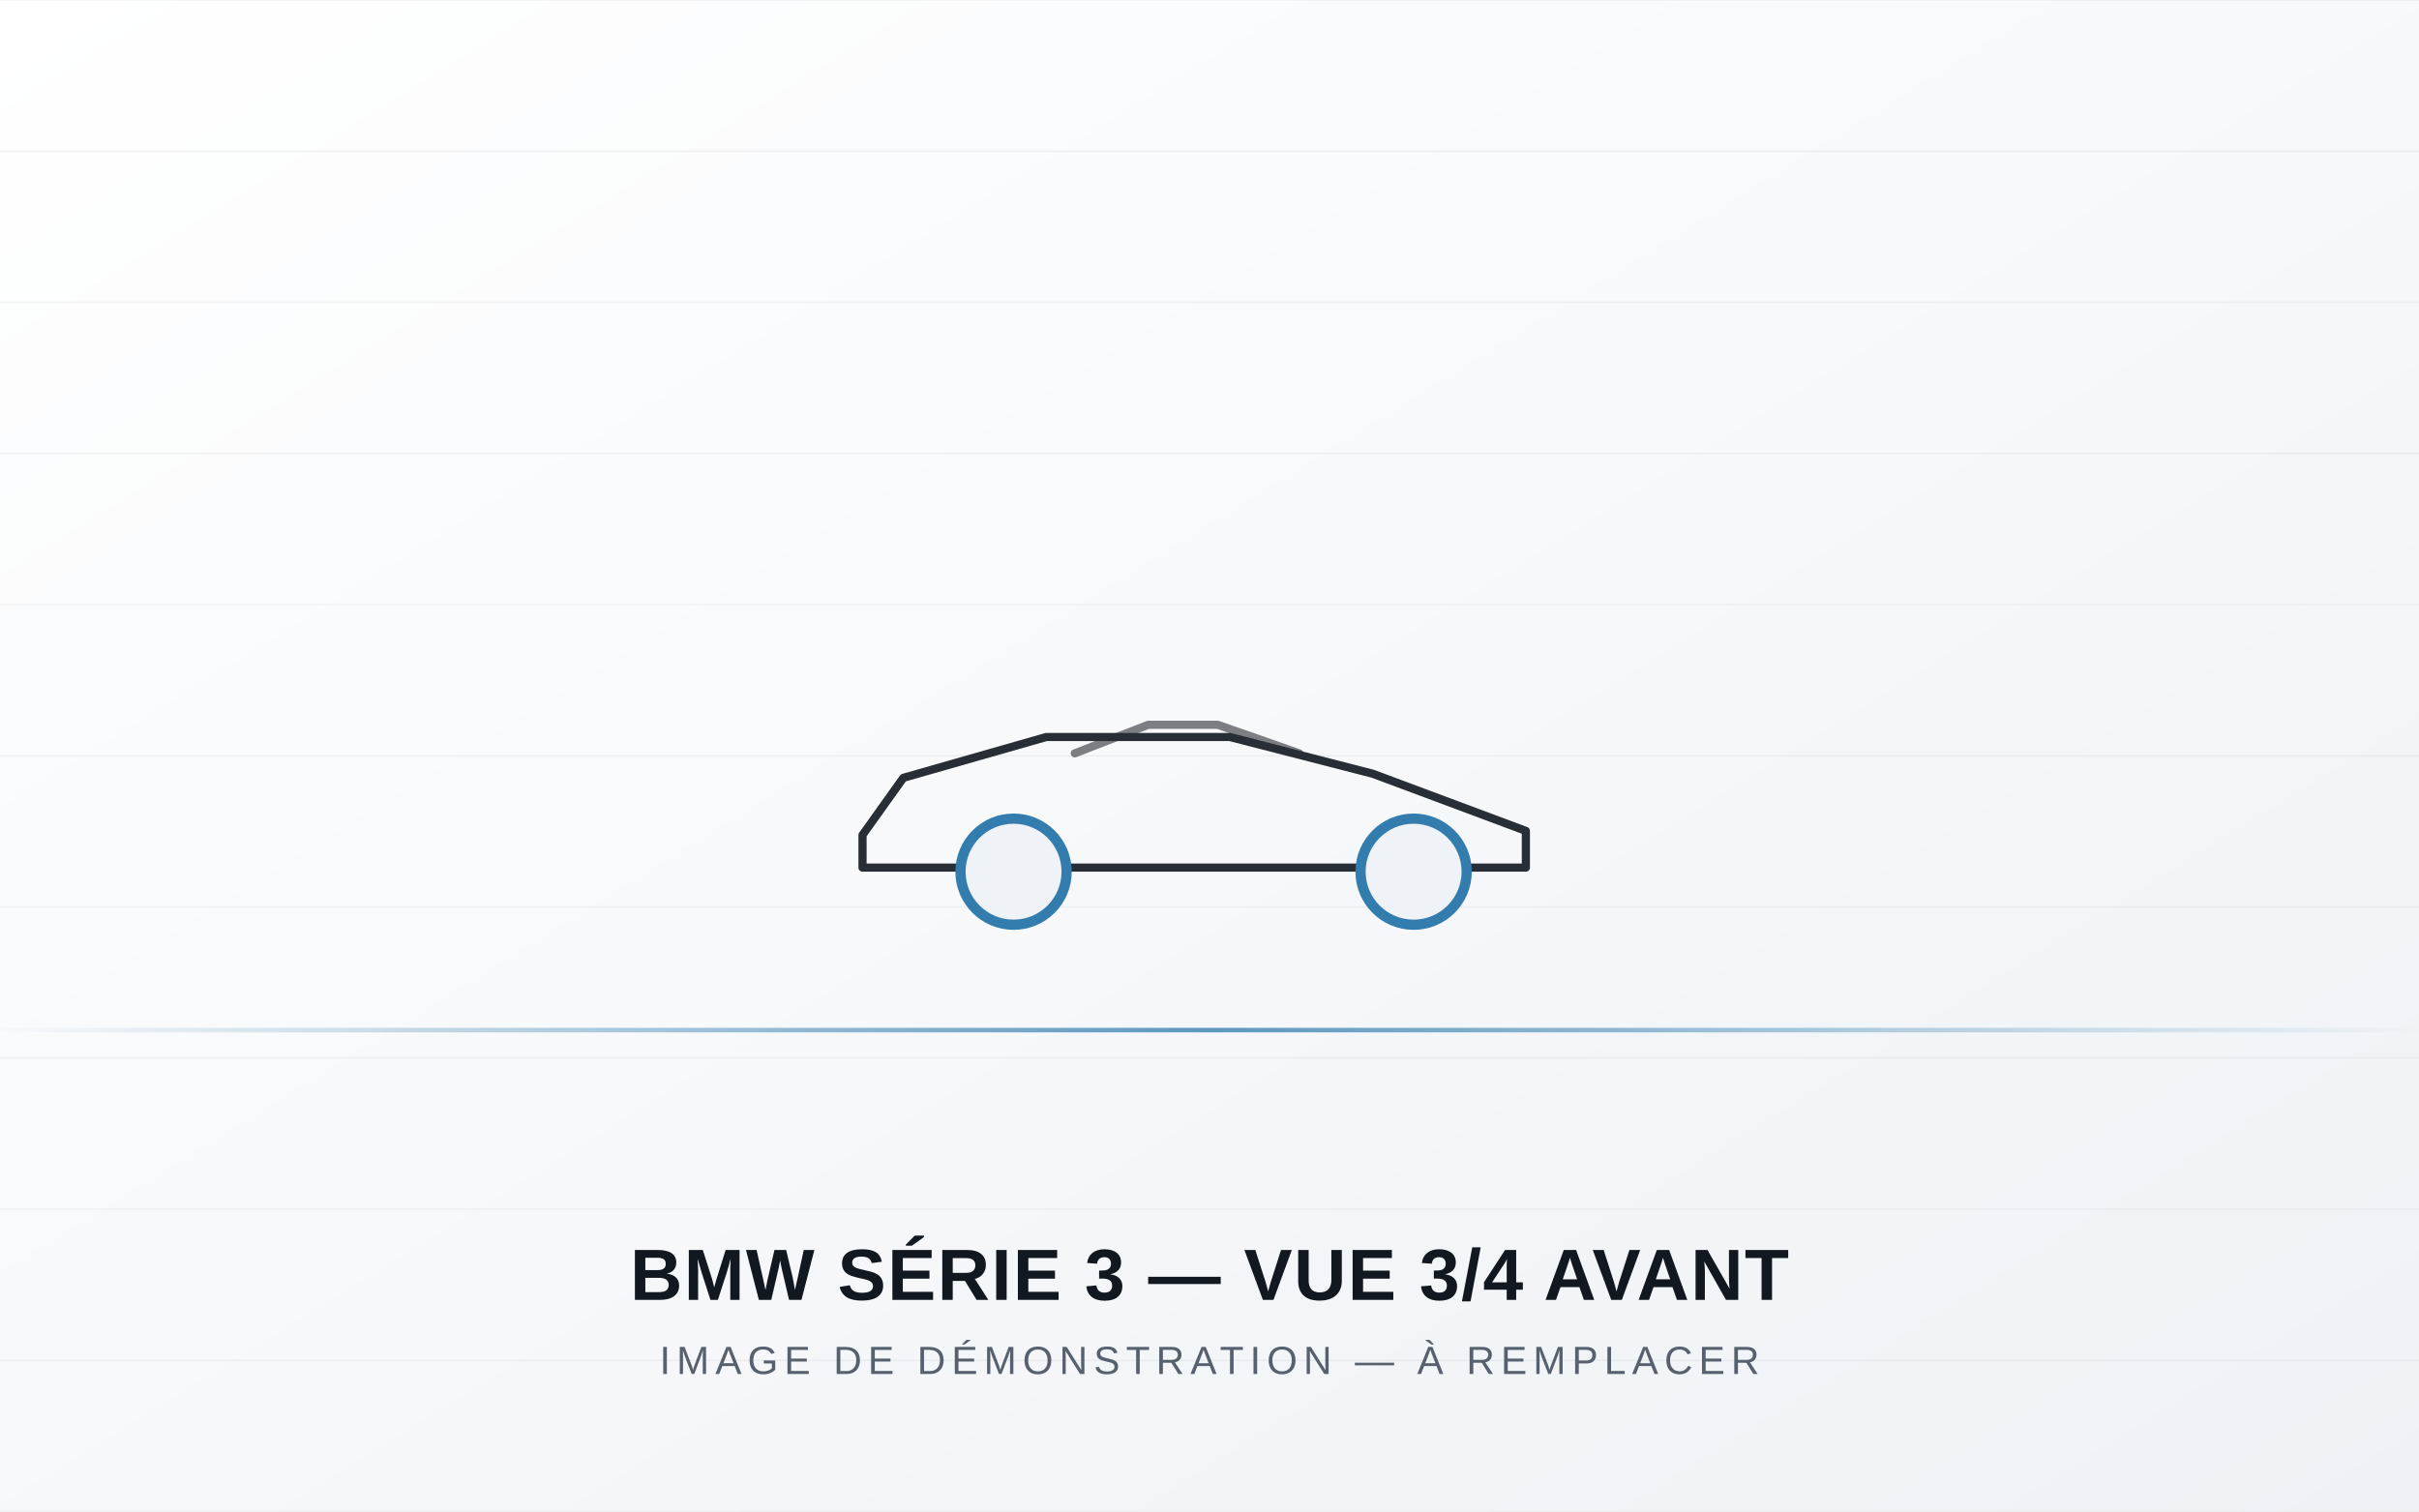
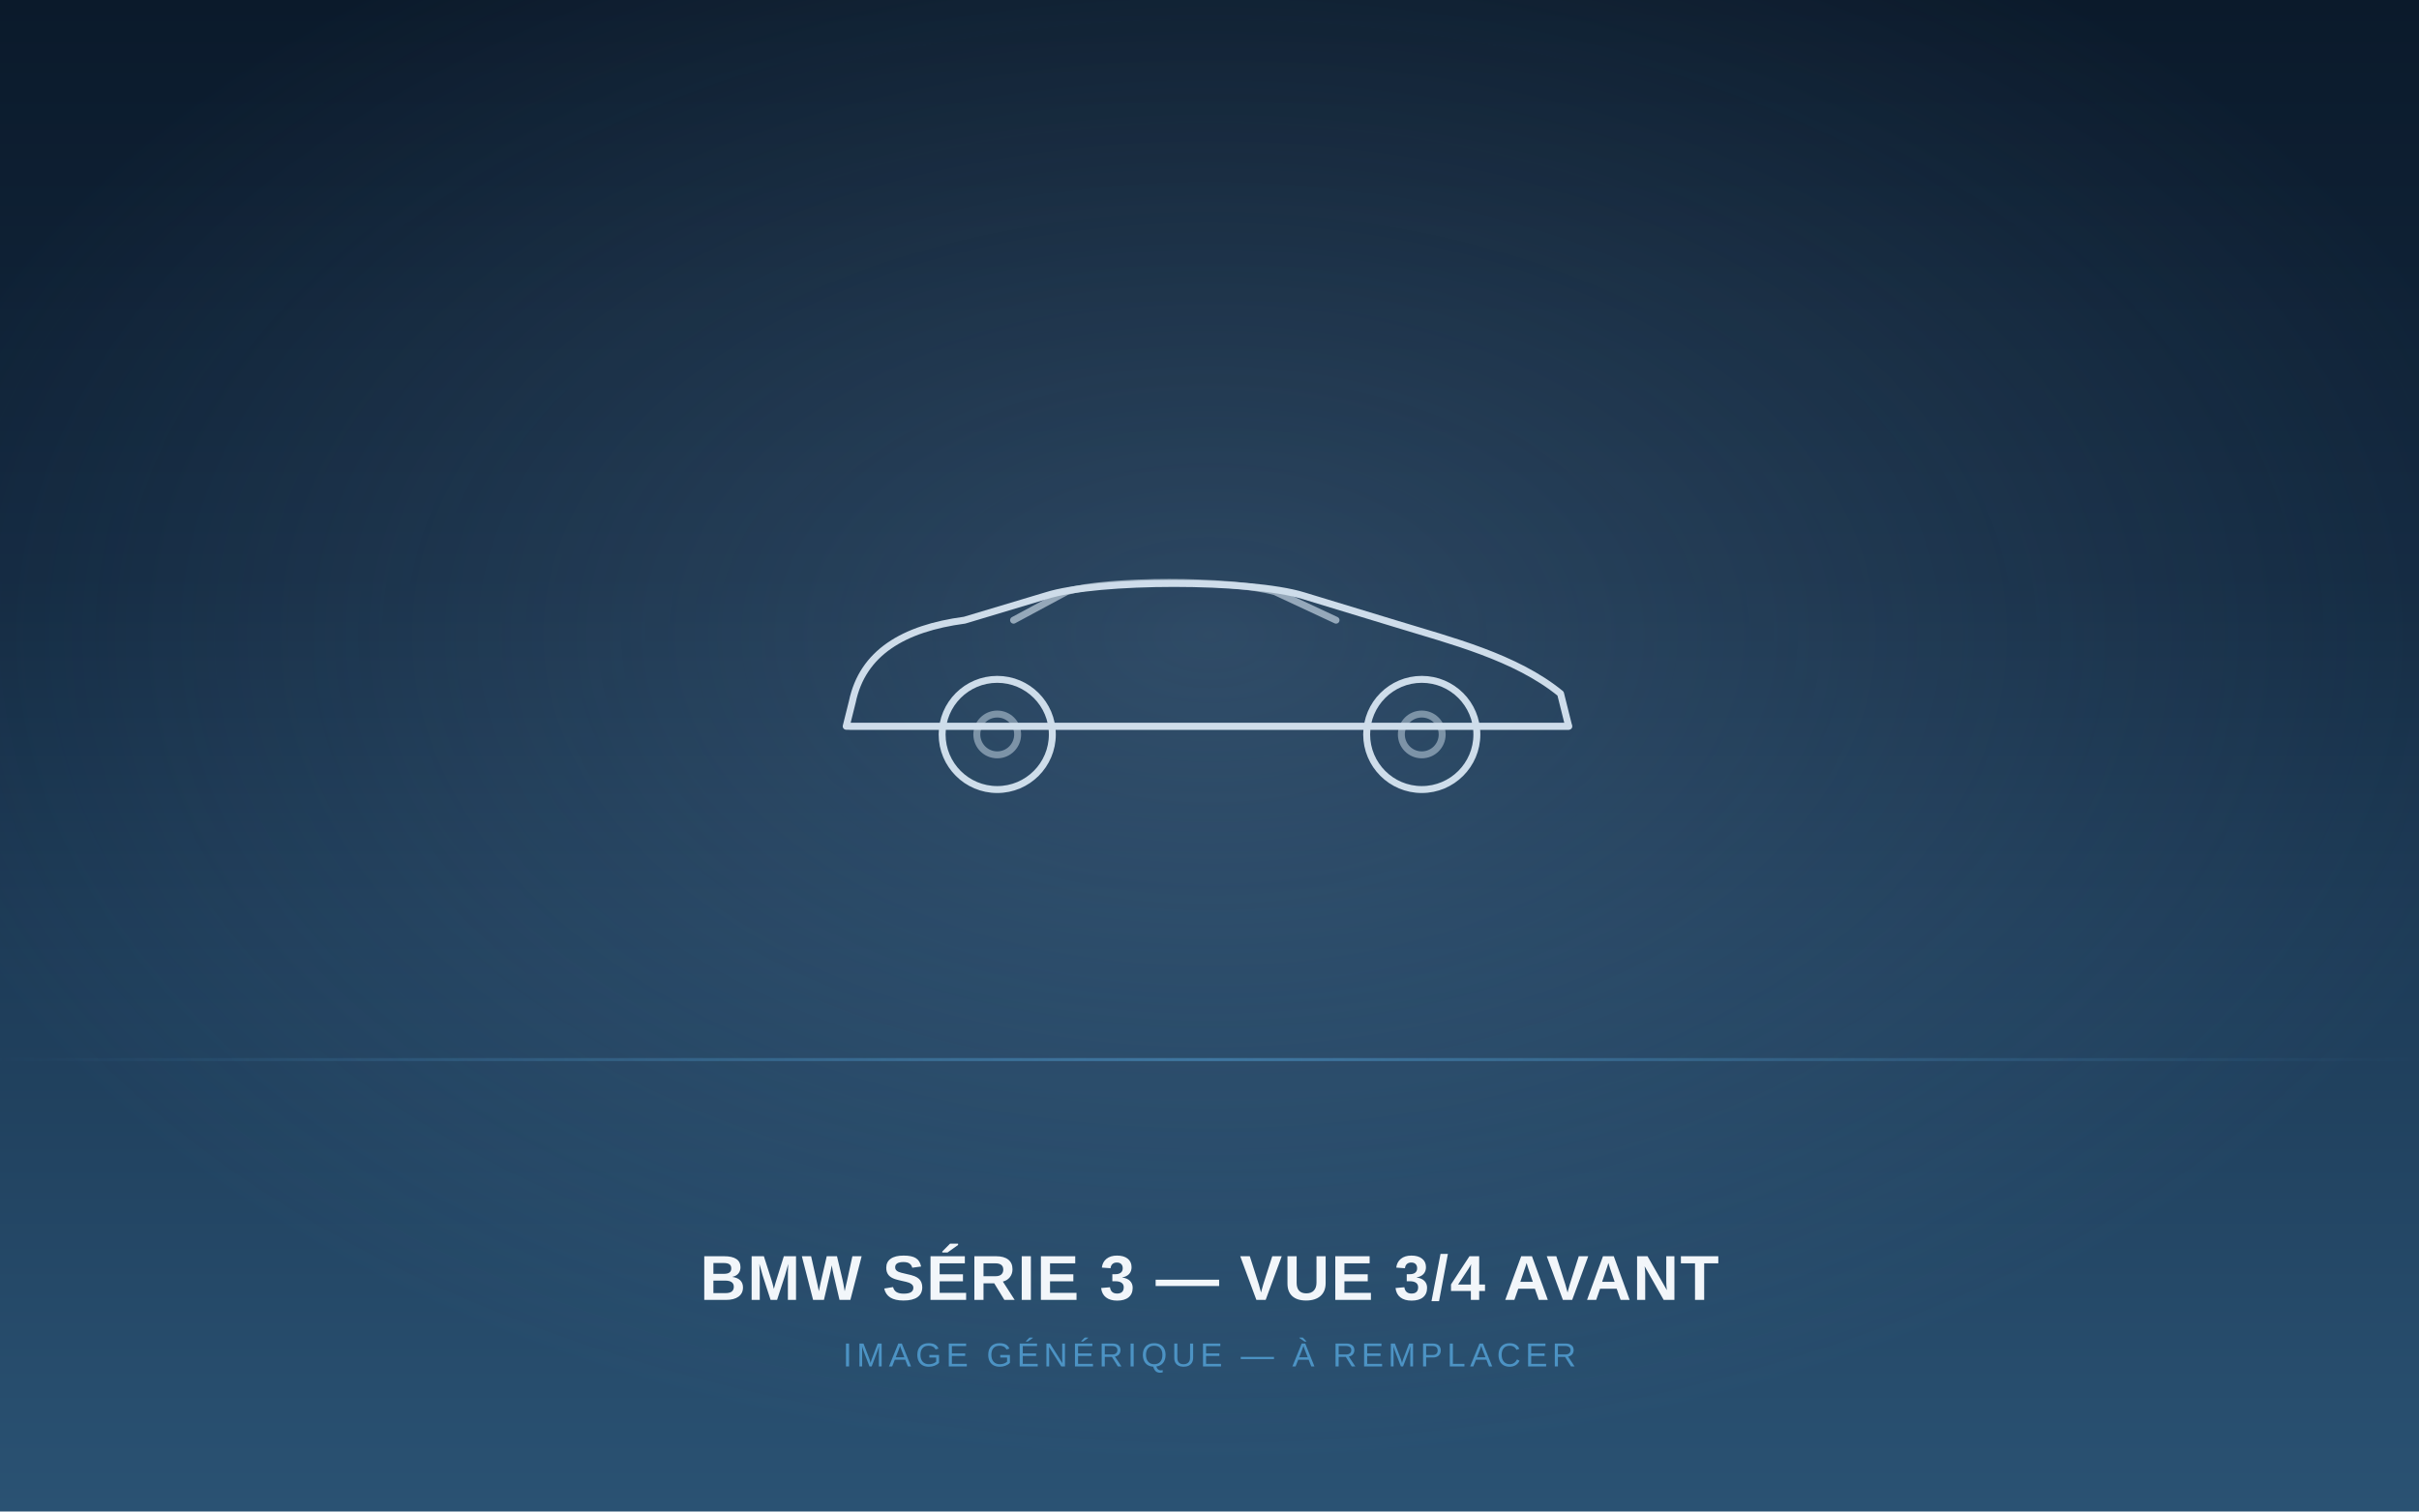
<svg xmlns="http://www.w3.org/2000/svg" width="1600" height="1000" viewBox="0 0 1600 1000">
  <defs>
-     <linearGradient id="bg" x1="0%" y1="0%" x2="100%" y2="100%">
-       <stop offset="0%" stop-color="#ffffff" />
-       <stop offset="100%" stop-color="#eef2f6" />
+     <linearGradient id="bg" x1="0%" y1="0%" x2="0%" y2="100%">
+       <stop offset="0%" stop-color="#0b1a2b" />
+       <stop offset="38%" stop-color="#12283f" />
+       <stop offset="62%" stop-color="#1d3b57" />
+       <stop offset="100%" stop-color="#2a5273" />
    </linearGradient>
+     <radialGradient id="glow" cx="50%" cy="42%" r="55%">
+       <stop offset="0%" stop-color="#8cb9e1" stop-opacity="0.22" />
+       <stop offset="100%" stop-color="#8cb9e1" stop-opacity="0" />
+     </radialGradient>
    <linearGradient id="rule" x1="0%" y1="0%" x2="100%" y2="0%">
-       <stop offset="0%" stop-color="#1d6fa5" stop-opacity="0" />
-       <stop offset="50%" stop-color="#1d6fa5" stop-opacity="0.7" />
-       <stop offset="100%" stop-color="#1d6fa5" stop-opacity="0" />
+       <stop offset="0%" stop-color="#4c93c4" stop-opacity="0" />
+       <stop offset="50%" stop-color="#4c93c4" stop-opacity="0.6" />
+       <stop offset="100%" stop-color="#4c93c4" stop-opacity="0" />
    </linearGradient>
  </defs>
  <rect width="1600" height="1000" fill="url(#bg)" />
-   <g opacity="0.07" stroke="#57616e" stroke-width="1">
-     <line x1="0" y1="0" x2="1600" y2="0" />
-     <line x1="0" y1="100" x2="1600" y2="100" />
-     <line x1="0" y1="200" x2="1600" y2="200" />
-     <line x1="0" y1="300" x2="1600" y2="300" />
-     <line x1="0" y1="400" x2="1600" y2="400" />
-     <line x1="0" y1="500" x2="1600" y2="500" />
-     <line x1="0" y1="600" x2="1600" y2="600" />
-     <line x1="0" y1="700" x2="1600" y2="700" />
-     <line x1="0" y1="800" x2="1600" y2="800" />
-     <line x1="0" y1="900" x2="1600" y2="900" />
-     <line x1="0" y1="1000" x2="1600" y2="1000" />
+   <rect width="1600" height="1000" fill="url(#glow)" />
+   <rect x="0" y="700" width="1600" height="2" fill="url(#rule)" />
+   <g transform="translate(800, 440) scale(1.35)" fill="none" stroke="#dce9f5" stroke-width="3.4" stroke-linejoin="round" stroke-linecap="round" opacity="0.92">
+     <path d="M -175 18 C -170 -6 -150 -18 -120 -22 L -80 -34 C -55 -42 20 -42 46 -34 L 92 -20 C 118 -12 150 -4 172 14 L 176 30 L -178 30 Z" />
+     <path d="M -96 -22 L -70 -36 C -50 -42 10 -42 32 -36 L 62 -22" opacity="0.65" />
+     <line x1="-176" y1="30" x2="176" y2="30" opacity="0.5" />
+     <circle cx="-104" cy="34" r="27" />
+     <circle cx="104" cy="34" r="27" />
+     <circle cx="-104" cy="34" r="10" opacity="0.5" />
+     <circle cx="104" cy="34" r="10" opacity="0.5" />
  </g>
-   <rect x="0" y="680" width="1600" height="3" fill="url(#rule)" />
-   <g transform="translate(800, 520) scale(1.35)" fill="none" stroke="#12181f" stroke-width="4" opacity="0.9" stroke-linejoin="round" stroke-linecap="round">
-     <path d="M -170 24 L -150 -4 L -80 -24 L 10 -24 L 80 -6 L 155 22 L 155 40 L -170 40 Z" />
-     <path d="M -66 -16 L -30 -30 L 4 -30 L 44 -16" opacity="0.6" />
-     <circle cx="-96" cy="42" r="26" fill="#eef2f6" stroke="#1d6fa5" stroke-width="5" />
-     <circle cx="100" cy="42" r="26" fill="#eef2f6" stroke="#1d6fa5" stroke-width="5" />
-   </g>
-   <text x="50%" y="860" text-anchor="middle" font-family="Arial, Helvetica, sans-serif" font-weight="800" font-size="48" fill="#12181f" letter-spacing="1">BMW SÉRIE 3 — VUE 3/4 AVANT</text>
-   <text x="50%" y="909" text-anchor="middle" font-family="Arial, Helvetica, sans-serif" font-size="26" fill="#57616e" letter-spacing="4">IMAGE DE DÉMONSTRATION — À REMPLACER</text>
+   <text x="50%" y="860" text-anchor="middle" font-family="Arial, Helvetica, sans-serif" font-weight="700" font-size="42" fill="#f2f6fa" letter-spacing="1">BMW SÉRIE 3 — VUE 3/4 AVANT</text>
+   <text x="50%" y="904" text-anchor="middle" font-family="Arial, Helvetica, sans-serif" font-size="22" fill="#4c93c4" letter-spacing="3">IMAGE GÉNÉRIQUE — À REMPLACER</text>
</svg>
